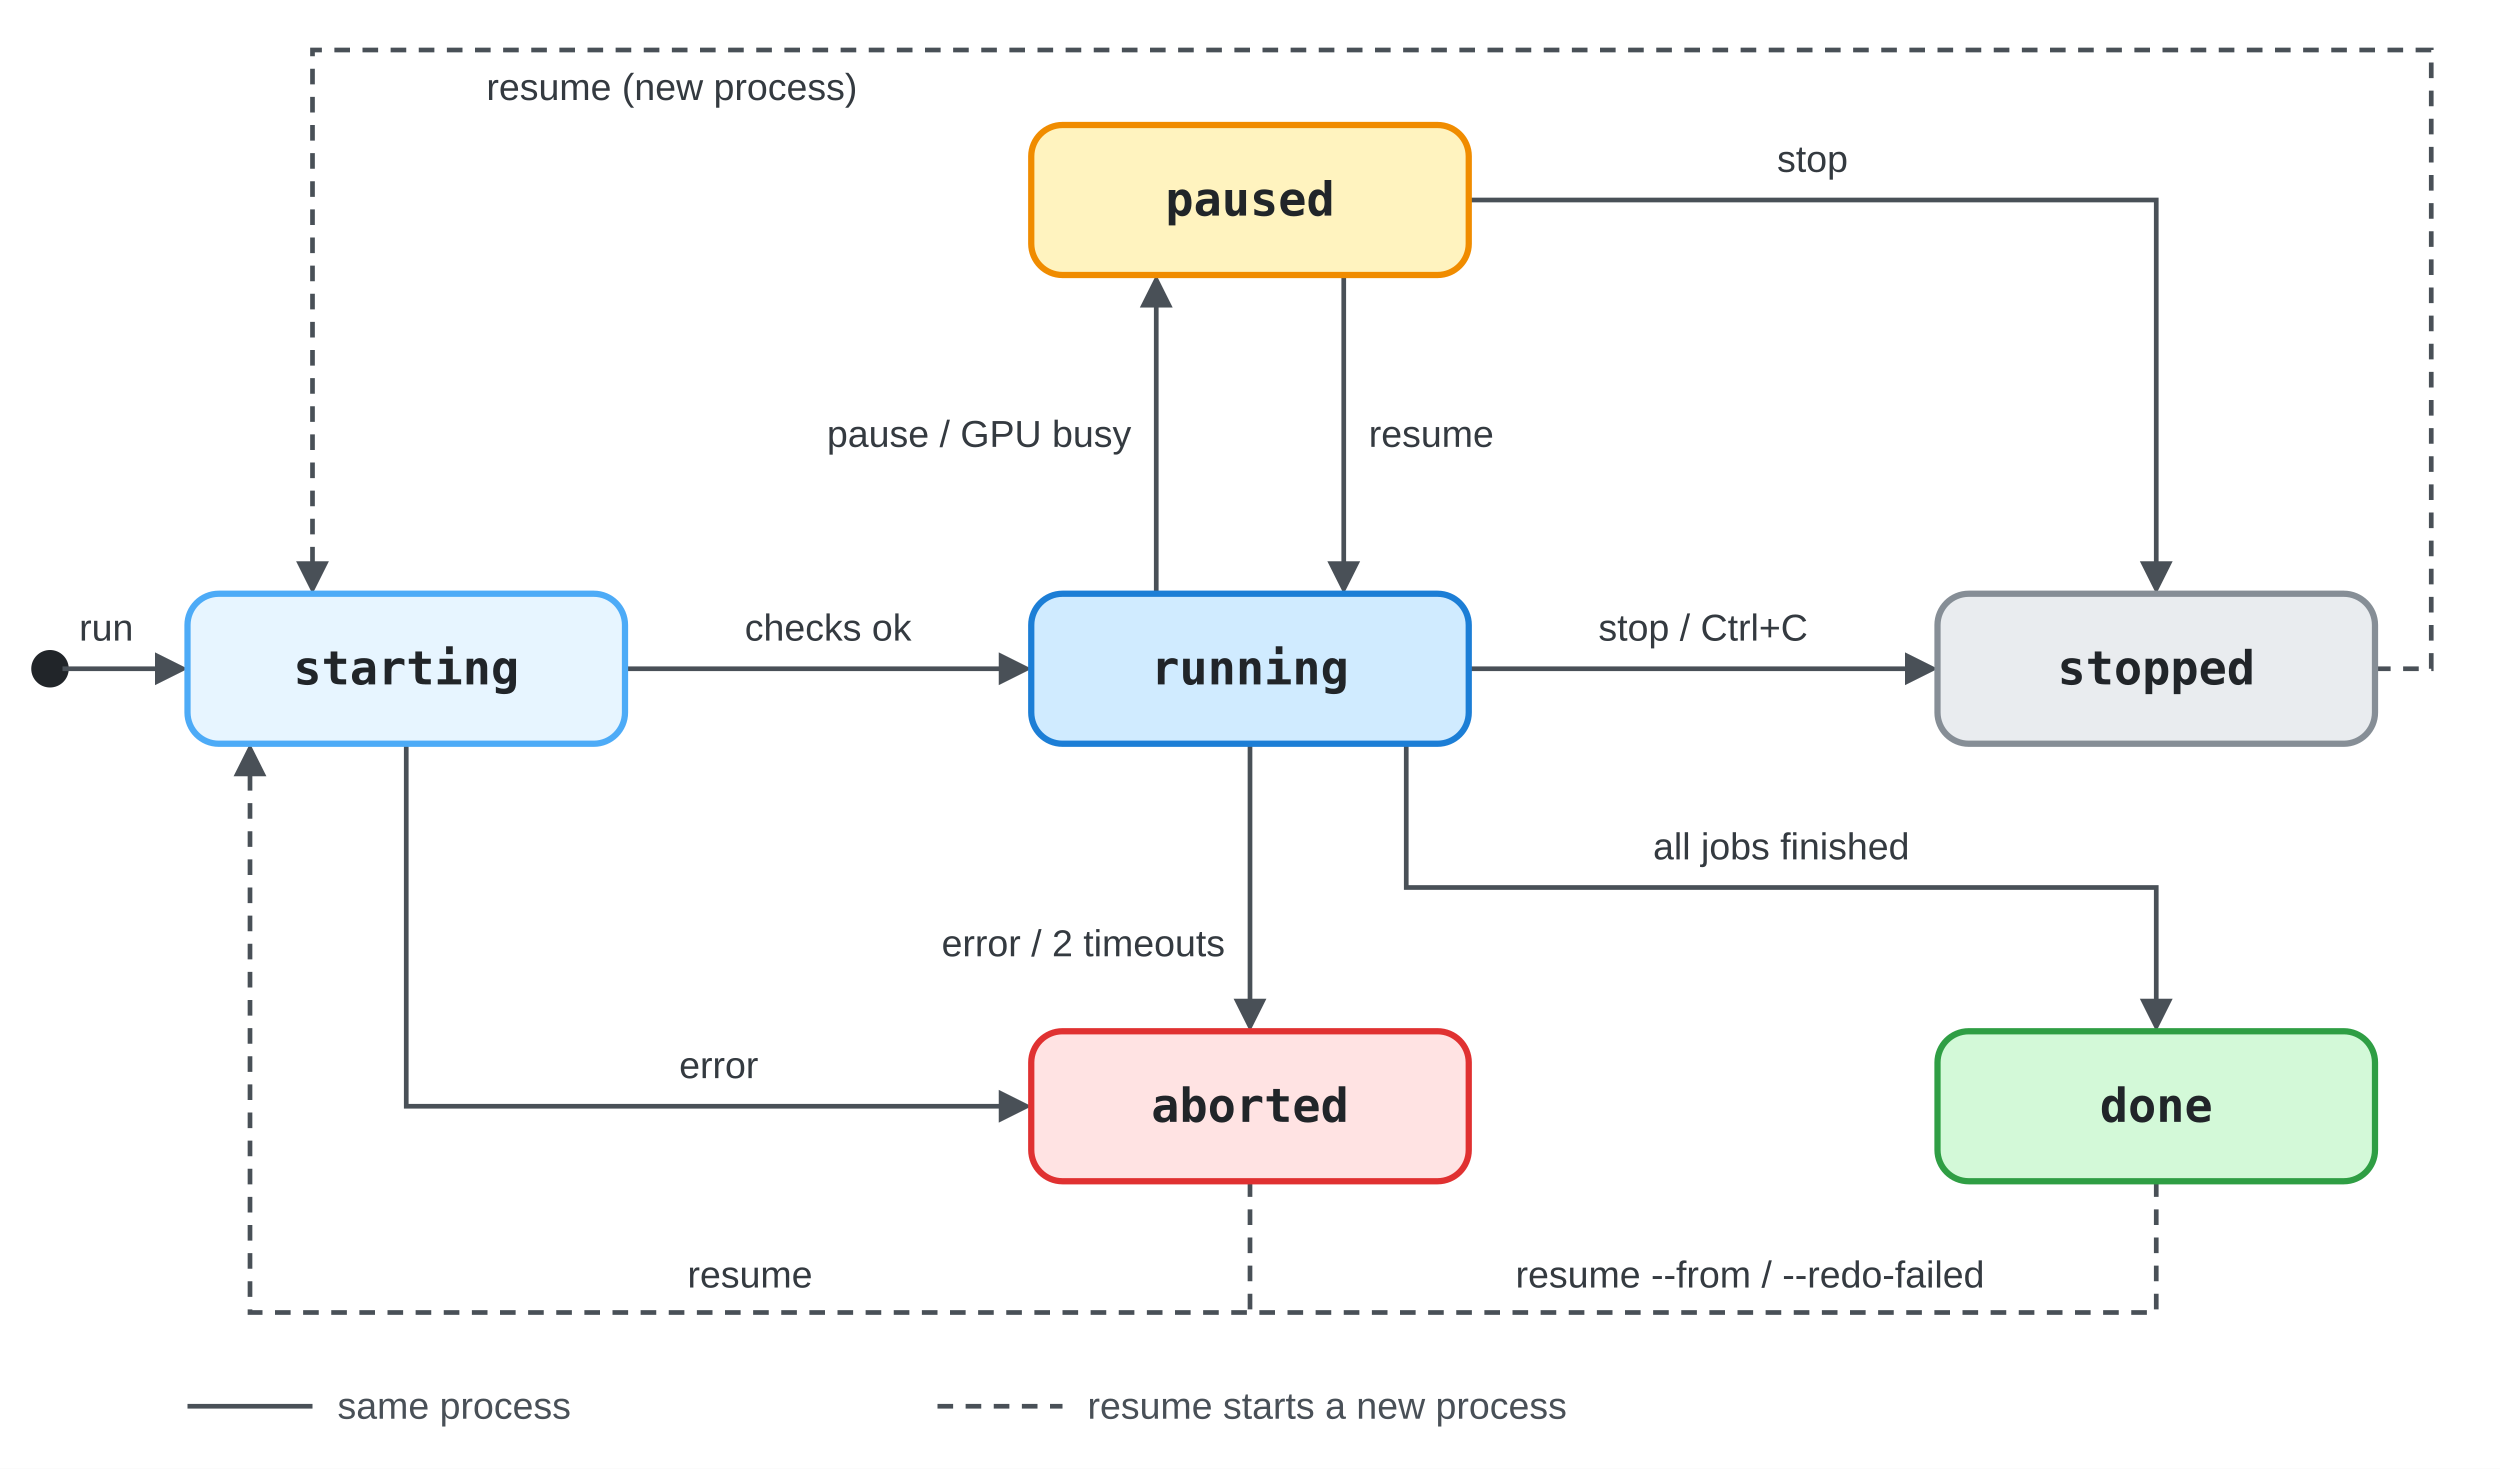
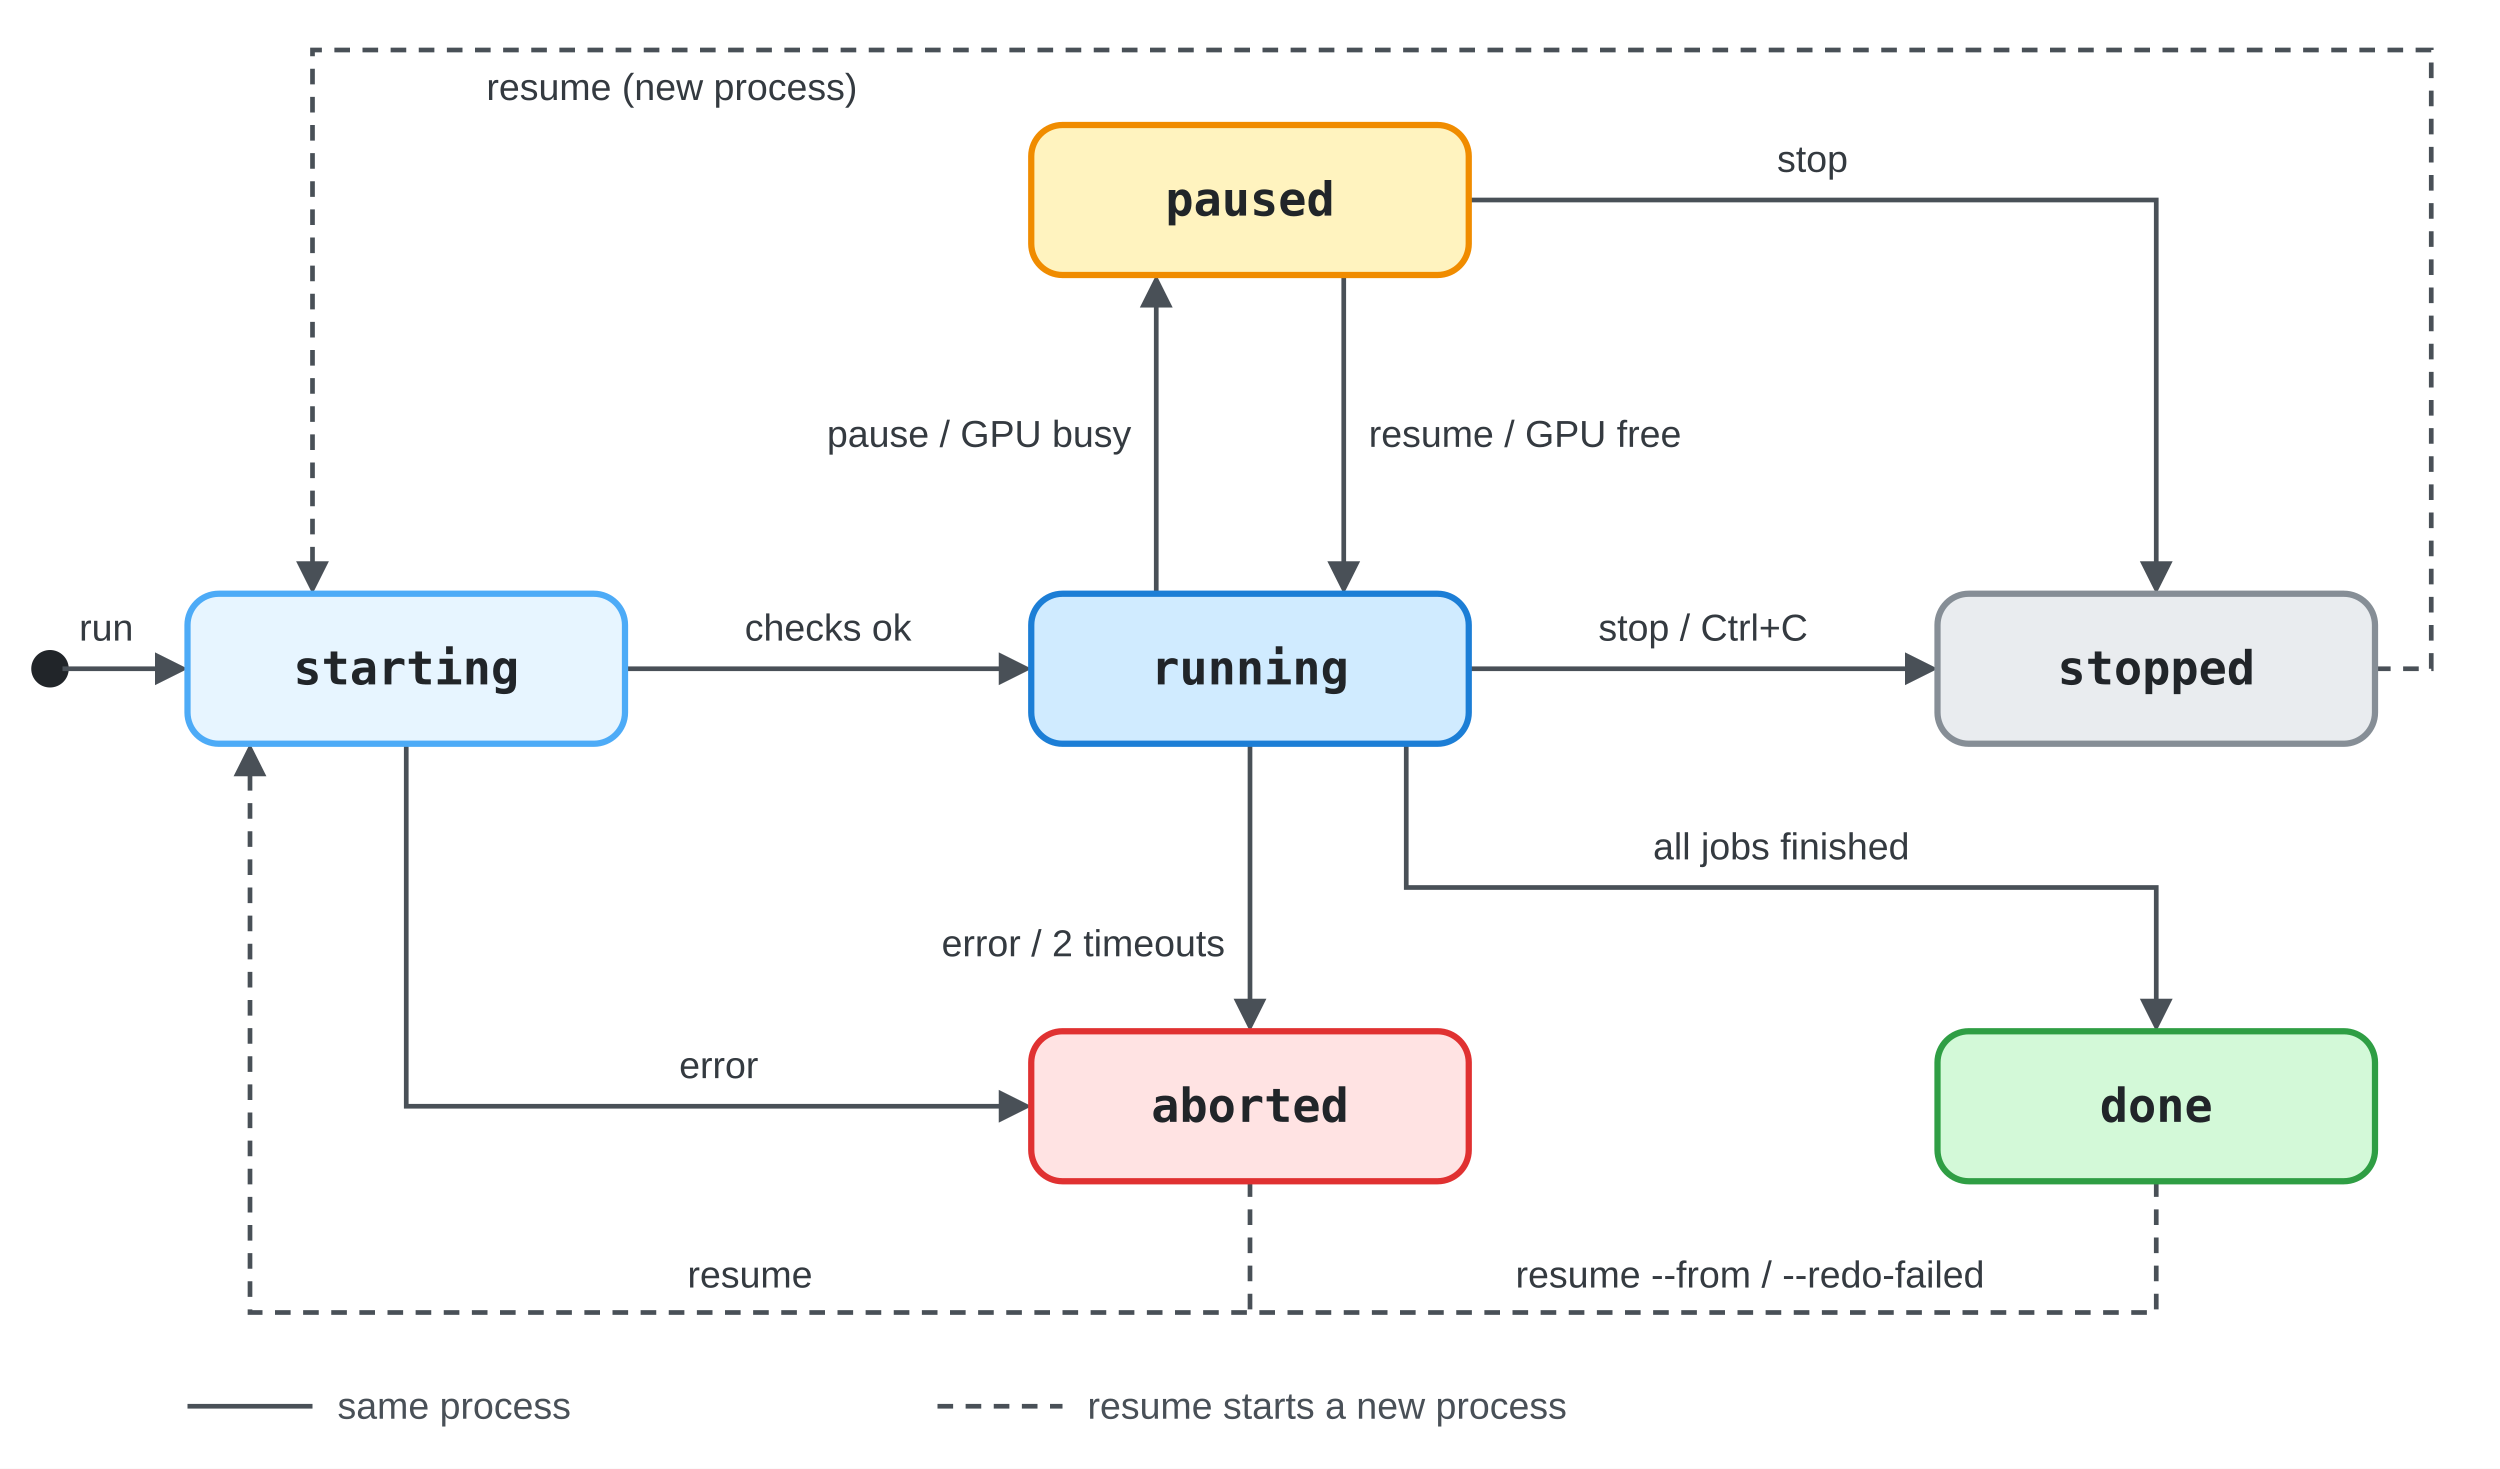
<svg xmlns="http://www.w3.org/2000/svg" viewBox="0 0 800 470" width="800" height="470" role="img" aria-label="Run states" font-family="Segoe UI, Arial, sans-serif">
  <rect width="800" height="470" fill="#ffffff" />
  <defs>
    <marker id="a" viewBox="0 0 10 10" refX="8" refY="5" markerWidth="7" markerHeight="7" orient="auto">
      <path d="M0,0 L10,5 L0,10 z" fill="#495057" />
    </marker>
  </defs>
  <circle cx="16" cy="214" r="6" fill="#212529" />
  <path d="M20,214 H58" fill="none" stroke="#495057" stroke-width="1.5" marker-end="url(#a)" />
  <text x="34" y="205" text-anchor="middle" font-size="12" fill="#343a40">run</text>
  <path d="M200,214 H328" fill="none" stroke="#495057" stroke-width="1.5" marker-end="url(#a)" />
  <text x="265" y="205" text-anchor="middle" font-size="12" fill="#343a40">checks ok</text>
  <path d="M370,190 V90" fill="none" stroke="#495057" stroke-width="1.5" marker-end="url(#a)" />
  <text x="362" y="143" text-anchor="end" font-size="12" fill="#343a40">pause / GPU busy</text>
  <path d="M430,88 V188" fill="none" stroke="#495057" stroke-width="1.5" marker-end="url(#a)" />
-   <text x="438" y="143" text-anchor="start" font-size="12" fill="#343a40">resume</text>
+   <text x="438" y="143" text-anchor="start" font-size="12" fill="#343a40">resume / GPU free</text>
  <path d="M470,214 H618" fill="none" stroke="#495057" stroke-width="1.5" marker-end="url(#a)" />
  <text x="545" y="205" text-anchor="middle" font-size="12" fill="#343a40">stop / Ctrl+C</text>
  <path d="M470,64 H690 V188" fill="none" stroke="#495057" stroke-width="1.5" marker-end="url(#a)" />
  <text x="580" y="55" text-anchor="middle" font-size="12" fill="#343a40">stop</text>
  <path d="M450,238 V284 H690 V328" fill="none" stroke="#495057" stroke-width="1.5" marker-end="url(#a)" />
  <text x="570" y="275" text-anchor="middle" font-size="12" fill="#343a40">all jobs finished</text>
  <path d="M400,238 V328" fill="none" stroke="#495057" stroke-width="1.5" marker-end="url(#a)" />
  <text x="392" y="306" text-anchor="end" font-size="12" fill="#343a40">error / 2 timeouts</text>
  <path d="M130,238 V354 H328" fill="none" stroke="#495057" stroke-width="1.5" marker-end="url(#a)" />
  <text x="230" y="345" text-anchor="middle" font-size="12" fill="#343a40">error</text>
  <path d="M760,214 H778 V16 H100 V188" fill="none" stroke="#495057" stroke-width="1.5" stroke-dasharray="5 4" marker-end="url(#a)" />
  <text x="215" y="32" text-anchor="middle" font-size="12" fill="#343a40">resume (new process)</text>
  <path d="M690,378 V420 H80 V240" fill="none" stroke="#495057" stroke-width="1.5" stroke-dasharray="5 4" marker-end="url(#a)" />
  <text x="560" y="412" text-anchor="middle" font-size="12" fill="#343a40">resume --from / --redo-failed</text>
  <path d="M400,378 V420" fill="none" stroke="#495057" stroke-width="1.5" stroke-dasharray="5 4" />
  <text x="240" y="412" text-anchor="middle" font-size="12" fill="#343a40">resume</text>
  <rect x="60" y="190" width="140" height="48" rx="10" fill="#e7f5ff" stroke="#4dabf7" stroke-width="2" />
  <text x="130.0" y="219.0" text-anchor="middle" font-size="15" font-weight="600" font-family="Consolas, monospace" fill="#212529">starting</text>
  <rect x="330" y="190" width="140" height="48" rx="10" fill="#d0ebff" stroke="#1c7ed6" stroke-width="2" />
  <text x="400.0" y="219.0" text-anchor="middle" font-size="15" font-weight="600" font-family="Consolas, monospace" fill="#212529">running</text>
  <rect x="330" y="40" width="140" height="48" rx="10" fill="#fff3bf" stroke="#f08c00" stroke-width="2" />
  <text x="400.0" y="69.0" text-anchor="middle" font-size="15" font-weight="600" font-family="Consolas, monospace" fill="#212529">paused</text>
  <rect x="620" y="190" width="140" height="48" rx="10" fill="#e9ecef" stroke="#868e96" stroke-width="2" />
  <text x="690.0" y="219.0" text-anchor="middle" font-size="15" font-weight="600" font-family="Consolas, monospace" fill="#212529">stopped</text>
  <rect x="620" y="330" width="140" height="48" rx="10" fill="#d3f9d8" stroke="#2f9e44" stroke-width="2" />
  <text x="690.0" y="359.0" text-anchor="middle" font-size="15" font-weight="600" font-family="Consolas, monospace" fill="#212529">done</text>
  <rect x="330" y="330" width="140" height="48" rx="10" fill="#ffe3e3" stroke="#e03131" stroke-width="2" />
  <text x="400.0" y="359.0" text-anchor="middle" font-size="15" font-weight="600" font-family="Consolas, monospace" fill="#212529">aborted</text>
  <path d="M60,450 H100" stroke="#495057" stroke-width="1.5" />
  <text x="108" y="454" font-size="12" fill="#495057">same process</text>
  <path d="M300,450 H340" stroke="#495057" stroke-width="1.5" stroke-dasharray="5 4" />
  <text x="348" y="454" font-size="12" fill="#495057">resume starts a new process</text>
</svg>
